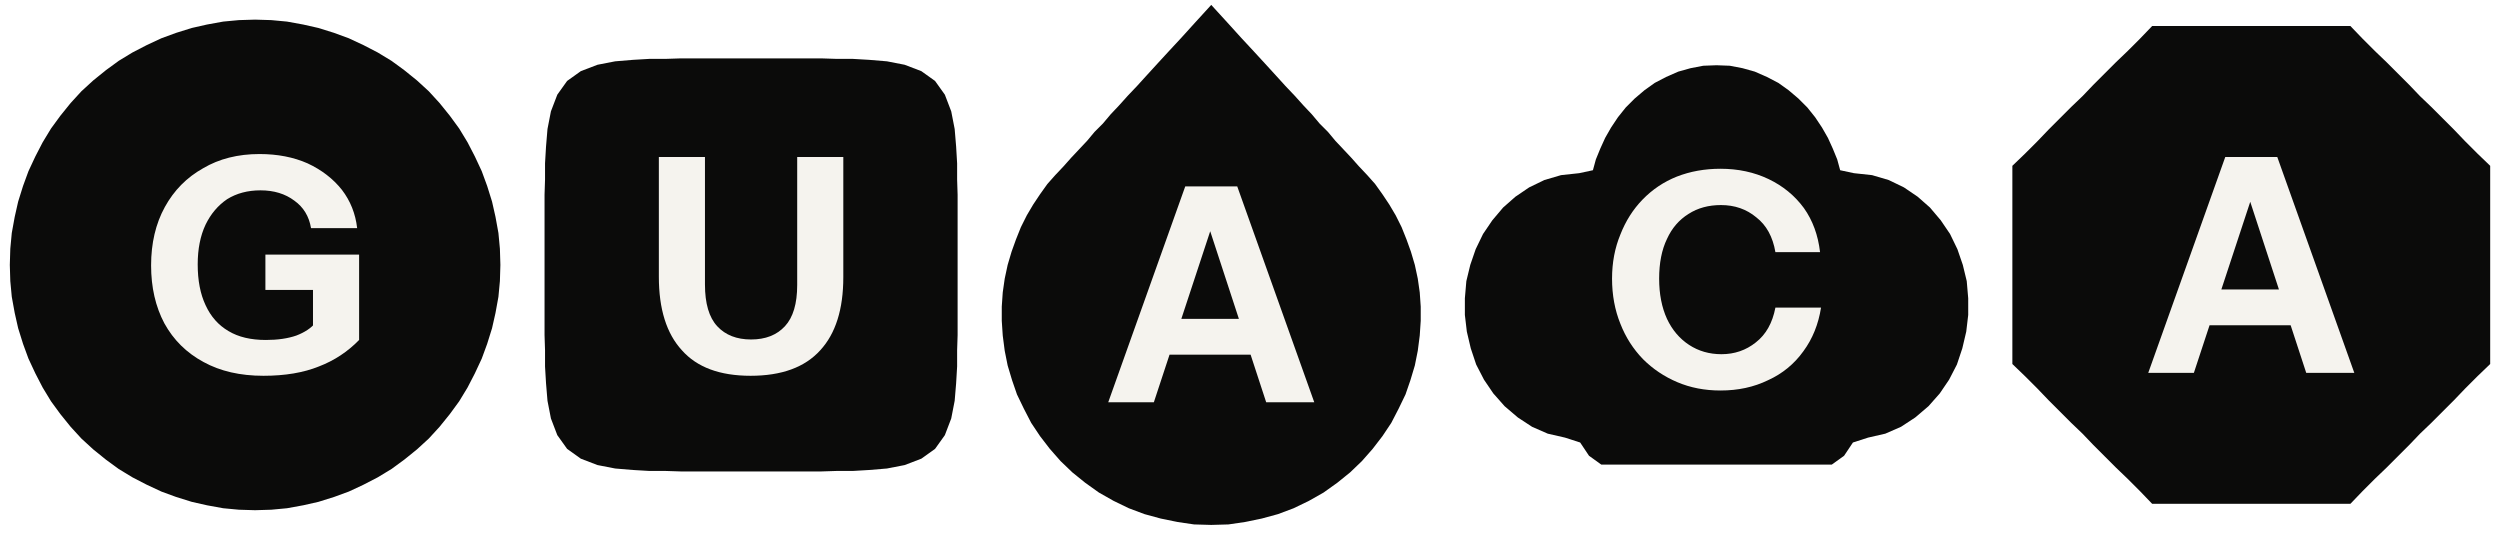
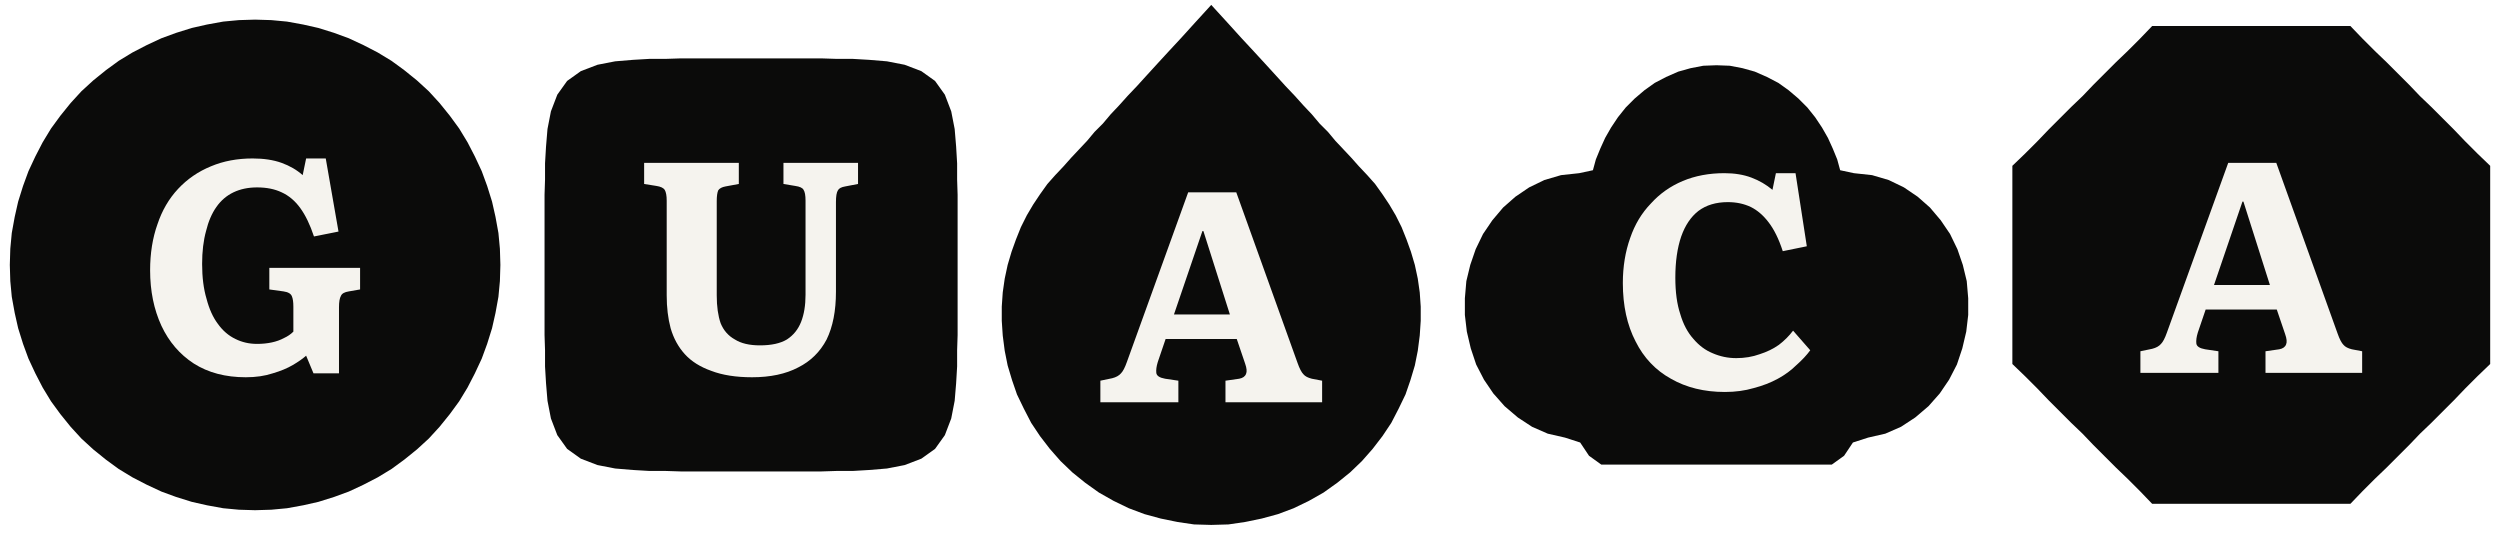
<svg xmlns="http://www.w3.org/2000/svg" viewBox="-2 -4 509.6 110" width="509.6" height="110">
  <path d="M100 50L99.9 53.3L99.6 56.5L99 59.8L98.3 62.9L97.3 66.1L96.2 69.1L94.8 72.1L93.3 75L91.6 77.8L89.7 80.4L87.6 83L85.4 85.4L83 87.6L80.4 89.7L77.8 91.6L75 93.3L72.1 94.8L69.1 96.2L66.1 97.3L62.9 98.3L59.8 99L56.5 99.6L53.3 99.9L50 100L46.7 99.9L43.5 99.6L40.2 99L37.1 98.3L33.9 97.3L30.9 96.2L27.9 94.8L25 93.3L22.2 91.6L19.6 89.7L17 87.6L14.6 85.4L12.4 83L10.3 80.4L8.4 77.8L6.7 75L5.2 72.1L3.8 69.1L2.7 66.1L1.7 62.9L1 59.8L0.4 56.5L0.1 53.3L0 50L0.1 46.7L0.4 43.5L1 40.2L1.7 37.1L2.7 33.9L3.8 30.9L5.2 27.9L6.7 25L8.4 22.2L10.3 19.6L12.4 17L14.6 14.6L17 12.4L19.6 10.3L22.2 8.4L25 6.7L27.9 5.2L30.9 3.8L33.9 2.7L37.1 1.7L40.2 1L43.5 0.4L46.7 0.1L50 0L53.3 0.1L56.5 0.4L59.8 1L62.9 1.7L66.1 2.7L69.1 3.8L72.1 5.2L75 6.7L77.8 8.4L80.4 10.3L83 12.4L85.4 14.6L87.6 17L89.7 19.6L91.6 22.2L93.3 25L94.8 27.9L96.2 30.9L97.3 33.9L98.3 37.1L99 40.2L99.6 43.5L99.9 46.7Z" fill="#0B0B0A" />
-   <path d="M51.7 72.6Q44.6 72.6 39.5 69.8Q34.3 67 31.5 61.9Q28.8 56.8 28.8 50.1Q28.8 43.3 31.6 38.2Q34.4 33.1 39.4 30.3Q44.3 27.4 50.9 27.4Q56.4 27.4 60.7 29.3Q65 31.3 67.7 34.7Q70.3 38.1 70.8 42.5H61.4Q60.8 38.9 58 36.9Q55.2 34.8 51.1 34.8Q47.2 34.8 44.3 36.6Q41.5 38.5 39.9 41.8Q38.3 45.2 38.3 49.9Q38.3 54.8 39.9 58.2Q41.5 61.7 44.6 63.5Q47.6 65.3 52.2 65.3Q55.8 65.3 58.4 64.4Q61 63.4 62.3 61.8L71.2 65.3Q67.7 68.9 63 70.7Q58.3 72.6 51.7 72.6ZM61.8 65.3V53.2L63.7 55.1H52.1V47.9H71.2V65.3Z" fill="#F5F3EE" />
+   <path d="M48.1 72.9Q41.9 72.9 37.5 70.1Q33.2 67.3 30.9 62.4Q28.6 57.4 28.6 51.1Q28.6 45.9 30.1 41.7Q31.5 37.5 34.3 34.5Q37.1 31.5 41 29.9Q44.8 28.3 49.5 28.3Q52.9 28.3 55.4 29.2Q57.9 30.1 59.7 31.7L60.4 28.3H64.4L67 43.2L62 44.2Q60.8 40.6 59.2 38.4Q57.6 36.2 55.4 35.2Q53.3 34.2 50.4 34.2Q47.7 34.2 45.6 35.2Q43.5 36.2 42.1 38.2Q40.7 40.2 40 43.1Q39.2 46 39.2 49.8Q39.2 53.9 40.1 56.9Q40.9 60 42.4 62Q43.9 64.1 46 65.1Q48 66.1 50.4 66.1Q52 66.1 53.4 65.8Q54.8 65.5 55.9 64.9Q57 64.4 57.8 63.6V58.5Q57.8 57.1 57.5 56.4Q57.2 55.6 55.8 55.4L52.9 55V50.6H71.4V55L69.1 55.4Q67.8 55.6 67.5 56.3Q67.1 57 67.1 58.6V72.1H61.9L60.4 68.5Q59.4 69.4 57.7 70.4Q56 71.4 53.6 72.1Q51.2 72.9 48.1 72.9Z" fill="#F5F3EE" />
  <path d="M193.2 50L193.2 52.8L193.2 55.5L193.2 58.4L193.2 61.3L193.2 64.3L193.1 67.4L193.1 70.7L192.9 74.1L192.6 77.7L191.9 81.3L190.6 84.7L188.6 87.5L185.8 89.5L182.4 90.8L178.8 91.5L175.2 91.8L171.8 92L168.5 92L165.4 92.1L162.4 92.1L159.5 92.1L156.6 92.1L153.9 92.1L151.1 92.1L148.3 92.1L145.6 92.1L142.7 92.1L139.8 92.1L136.8 92.1L133.7 92L130.4 92L127 91.8L123.4 91.5L119.8 90.8L116.4 89.5L113.6 87.5L111.6 84.7L110.3 81.3L109.6 77.7L109.3 74.1L109.1 70.7L109.1 67.4L109 64.3L109 61.3L109 58.4L109 55.5L109 52.8L109 50L109 47.2L109 44.5L109 41.6L109 38.7L109 35.7L109.1 32.6L109.1 29.3L109.3 25.9L109.6 22.3L110.3 18.7L111.6 15.3L113.6 12.5L116.4 10.5L119.8 9.2L123.4 8.5L127 8.2L130.4 8L133.7 8L136.8 7.9L139.8 7.9L142.7 7.9L145.6 7.9L148.3 7.9L151.1 7.9L153.9 7.9L156.6 7.9L159.5 7.9L162.4 7.9L165.4 7.9L168.5 8L171.8 8L175.2 8.2L178.8 8.5L182.4 9.2L185.8 10.5L188.6 12.5L190.6 15.3L191.9 18.7L192.6 22.3L192.9 25.9L193.1 29.3L193.1 32.6L193.2 35.7L193.2 38.7L193.2 41.6L193.2 44.5L193.2 47.2Z" fill="#0B0B0A" />
-   <path d="M151 72.6Q141.6 72.6 137 67.4Q132.3 62.3 132.3 52.4V28H141.7V54Q141.7 59.8 144.2 62.5Q146.7 65.2 151.1 65.2Q155.5 65.2 158 62.5Q160.5 59.8 160.5 54.1V28H169.9V52.5Q169.9 62.3 165.2 67.4Q160.5 72.6 151 72.6Z" fill="#F5F3EE" />
+   <path d="M151.3 72.9Q146.4 72.9 143 71.6Q139.6 70.4 137.6 68.2Q135.6 66 134.7 62.9Q133.9 59.9 133.9 56.2V36.9Q133.9 35.4 133.5 34.7Q133.1 34.1 131.8 33.9L129.3 33.5V29.2H148.6V33.5L145.9 34Q144.8 34.2 144.4 34.8Q144.1 35.5 144.1 37V56.2Q144.1 59.6 144.9 61.9Q145.8 64.1 147.8 65.2Q149.7 66.4 152.9 66.4Q156.4 66.4 158.4 65.2Q160.4 63.9 161.3 61.6Q162.2 59.3 162.2 56.1V36.9Q162.2 35.3 161.8 34.7Q161.5 34.1 160.1 33.9L157.7 33.5V29.2H172.9V33.5L170.3 34Q169.1 34.2 168.8 34.8Q168.4 35.4 168.4 37.2V55.5Q168.4 61.3 166.5 65.2Q164.5 69 160.7 70.9Q156.9 72.9 151.3 72.9Z" fill="#F5F3EE" />
  <path d="M286.4 50L287 52.8L287.4 55.6L287.6 58.5L287.6 61.4L287.4 64.4L287 67.5L286.4 70.5L285.5 73.5L284.5 76.4L283.1 79.3L281.6 82.2L279.8 84.9L277.8 87.5L275.6 90L273.2 92.3L270.6 94.4L267.8 96.4L264.8 98.1L261.7 99.6L258.5 100.8L255.2 101.7L251.8 102.4L248.4 102.9L244.9 103L241.4 102.9L238 102.4L234.6 101.7L231.3 100.8L228.1 99.6L225 98.1L222 96.4L219.2 94.4L216.6 92.3L214.2 90L212 87.5L210 84.9L208.2 82.2L206.7 79.3L205.3 76.4L204.3 73.5L203.4 70.5L202.8 67.5L202.4 64.4L202.2 61.4L202.2 58.5L202.4 55.6L202.8 52.8L203.4 50L204.2 47.3L205.1 44.8L206.1 42.3L207.3 39.9L208.6 37.7L210 35.6L211.5 33.5L213.1 31.7L214.8 29.9L216.4 28.1L218 26.4L219.6 24.7L221.1 22.9L222.8 21.2L224.4 19.3L226.1 17.5L227.9 15.5L229.8 13.5L231.8 11.3L233.9 9L236.2 6.5L238.8 3.7L241.7 0.5L244.9 -3L248.1 0.5L251 3.7L253.6 6.5L255.9 9L258 11.3L260 13.5L261.9 15.5L263.7 17.5L265.4 19.3L267 21.2L268.7 22.9L270.2 24.7L271.8 26.4L273.4 28.1L275 29.9L276.7 31.7L278.3 33.5L279.8 35.6L281.2 37.7L282.5 39.9L283.7 42.3L284.7 44.8L285.6 47.3Z" fill="#0B0B0A" />
-   <path d="M223.9 78 239.6 34H247.7L233.2 78ZM256.1 78 241.7 34H250.2L265.9 78ZM232.2 61H256.9V68.3H232.2Z" fill="#F5F3EE" />
+   <path d="M222.3 78V73.6L224.7 73.1Q225.9 72.8 226.5 72.1Q227.1 71.5 227.7 69.8L240.2 35.2H250L262.5 70Q263.1 71.7 263.7 72.3Q264.2 72.9 265.4 73.2L267.5 73.6V78H247.8V73.6L250.6 73.2Q251.7 73 252 72.2Q252.3 71.5 251.8 70.1L250.1 65.1H235.6L234 69.8Q233.6 71.1 233.7 72Q233.8 72.9 235.5 73.2L238.2 73.6V78ZM237.3 60.1H248.7L243.3 43.1H243.1Z" fill="#F5F3EE" />
  <path d="M398.1 50L398.9 53.3L399.2 56.8L399.2 60.2L398.8 63.6L398 67L396.9 70.3L395.3 73.4L393.4 76.2L391.1 78.8L388.4 81.1L385.5 83L382.3 84.4L378.8 85.2L375.7 86.2L373.9 88.9L371.4 90.7L368 90.7L364.8 90.7L361.7 90.7L358.8 90.7L356 90.7L353.3 90.7L350.6 90.7L347.9 90.7L345.2 90.7L342.5 90.7L339.8 90.7L337 90.7L334.1 90.7L331 90.7L327.8 90.7L324.4 90.7L321.9 88.9L320.1 86.2L317 85.2L313.5 84.4L310.3 83L307.4 81.1L304.7 78.8L302.4 76.2L300.5 73.4L298.9 70.3L297.8 67L297 63.6L296.6 60.2L296.6 56.8L296.9 53.3L297.7 50L298.8 46.8L300.3 43.7L302.2 40.9L304.4 38.3L306.9 36.1L309.7 34.2L312.8 32.7L316.2 31.7L319.9 31.3L322.7 30.7L323.3 28.5L324.2 26.3L325.2 24.1L326.4 22L327.8 19.9L329.4 17.9L331.2 16.1L333.2 14.4L335.3 12.9L337.6 11.7L340.1 10.6L342.6 9.9L345.2 9.4L347.9 9.3L350.6 9.4L353.2 9.9L355.7 10.6L358.2 11.7L360.5 12.9L362.6 14.4L364.6 16.1L366.4 17.9L368 19.9L369.4 22L370.6 24.1L371.6 26.3L372.5 28.5L373.1 30.7L375.9 31.3L379.6 31.7L383 32.7L386.1 34.2L388.9 36.1L391.4 38.3L393.6 40.9L395.5 43.7L397 46.8Z" fill="#0B0B0A" />
-   <path d="M348.7 75.6Q343.9 75.6 339.9 73.9Q335.9 72.2 332.9 69.2Q329.9 66.1 328.3 62Q326.6 57.8 326.6 52.8Q326.6 47.9 328.3 43.8Q329.9 39.7 332.8 36.7Q335.8 33.6 339.8 32Q343.9 30.4 348.7 30.4Q354.1 30.4 358.5 32.5Q362.9 34.6 365.7 38.4Q368.4 42.2 369 47.4H359.9Q359.1 42.7 356 40.3Q353 37.8 348.8 37.8Q345 37.8 342.2 39.6Q339.3 41.4 337.8 44.7Q336.2 48 336.2 52.8Q336.2 57.5 337.8 61Q339.4 64.4 342.3 66.3Q345.2 68.2 348.9 68.2Q352.9 68.2 355.9 65.8Q359 63.4 359.9 58.7H369.2Q368.4 63.8 365.6 67.6Q362.8 71.5 358.4 73.5Q354.1 75.6 348.7 75.6Z" fill="#F5F3EE" />
+   <path d="M349.6 75.9Q343.3 75.9 338.6 73.2Q333.9 70.6 331.4 65.6Q328.8 60.6 328.8 53.7Q328.8 48.7 330.3 44.5Q331.7 40.4 334.5 37.5Q337.2 34.5 341 32.9Q344.8 31.3 349.5 31.3Q352.6 31.3 355 32.2Q357.4 33.1 359.3 34.7L360 31.3H364L366.3 46.2L361.4 47.2Q360.2 43.5 358.5 41.3Q356.9 39.2 354.9 38.2Q352.8 37.2 350.2 37.2Q346.6 37.2 344.2 39Q341.9 40.8 340.7 44.2Q339.5 47.7 339.5 52.6Q339.5 57 340.5 60Q341.4 63.1 343.2 65.1Q344.9 67.1 347.1 68Q349.4 69 351.9 69Q354.5 69 356.7 68.2Q358.9 67.5 360.6 66.3Q362.3 65 363.5 63.4L367 67.4Q365.9 68.9 364.2 70.4Q362.6 72 360.4 73.2Q358.2 74.4 355.5 75.1Q352.8 75.9 349.6 75.9Z" fill="#F5F3EE" />
  <path d="M505.6 50L505.6 53.2L505.6 56.4L505.6 59.7L505.6 63L505.6 66.5L505.6 70.2L503 72.7L500.5 75.2L498.2 77.6L495.9 79.9L493.6 82.2L491.3 84.4L489.1 86.7L486.8 89L484.5 91.3L482.1 93.6L479.6 96.1L477.1 98.7L473.4 98.7L469.9 98.7L466.6 98.7L463.3 98.7L460.1 98.7L456.9 98.7L453.7 98.7L450.5 98.7L447.2 98.7L443.9 98.7L440.4 98.7L436.7 98.7L434.2 96.1L431.7 93.6L429.3 91.3L427 89L424.7 86.7L422.5 84.4L420.2 82.2L417.9 79.9L415.6 77.6L413.3 75.2L410.8 72.7L408.2 70.2L408.2 66.5L408.2 63L408.2 59.7L408.2 56.4L408.2 53.2L408.2 50L408.2 46.8L408.2 43.6L408.2 40.3L408.2 37L408.2 33.5L408.2 29.8L410.8 27.3L413.3 24.8L415.6 22.4L417.9 20.1L420.2 17.8L422.5 15.6L424.7 13.3L427 11L429.3 8.7L431.7 6.4L434.2 3.9L436.7 1.3L440.4 1.3L443.9 1.3L447.2 1.3L450.5 1.3L453.7 1.3L456.9 1.3L460.1 1.3L463.3 1.3L466.6 1.3L469.9 1.3L473.4 1.3L477.1 1.3L479.6 3.9L482.1 6.4L484.5 8.7L486.8 11L489.1 13.3L491.3 15.6L493.6 17.8L495.9 20.1L498.2 22.4L500.5 24.8L503 27.3L505.6 29.8L505.6 33.5L505.6 37L505.6 40.3L505.6 43.6L505.6 46.8Z" fill="#0B0B0A" />
-   <path d="M435.9 72 451.6 28H459.7L445.2 72ZM468.1 72 453.7 28H462.2L477.9 72ZM444.2 55H468.9V62.3H444.2Z" fill="#F5F3EE" />
+   <path d="M434.3 72V67.6L436.7 67.1Q437.9 66.8 438.5 66.1Q439.1 65.5 439.7 63.8L452.2 29.2H462L474.5 64Q475.1 65.7 475.7 66.3Q476.2 66.9 477.4 67.2L479.5 67.6V72H459.8V67.6L462.6 67.2Q463.7 67 464 66.2Q464.3 65.5 463.8 64.1L462.1 59.1H447.6L446 63.8Q445.6 65.1 445.7 66Q445.8 66.9 447.5 67.2L450.2 67.6V72ZM449.3 54.1H460.7L455.3 37.1H455.1Z" fill="#F5F3EE" />
</svg>
